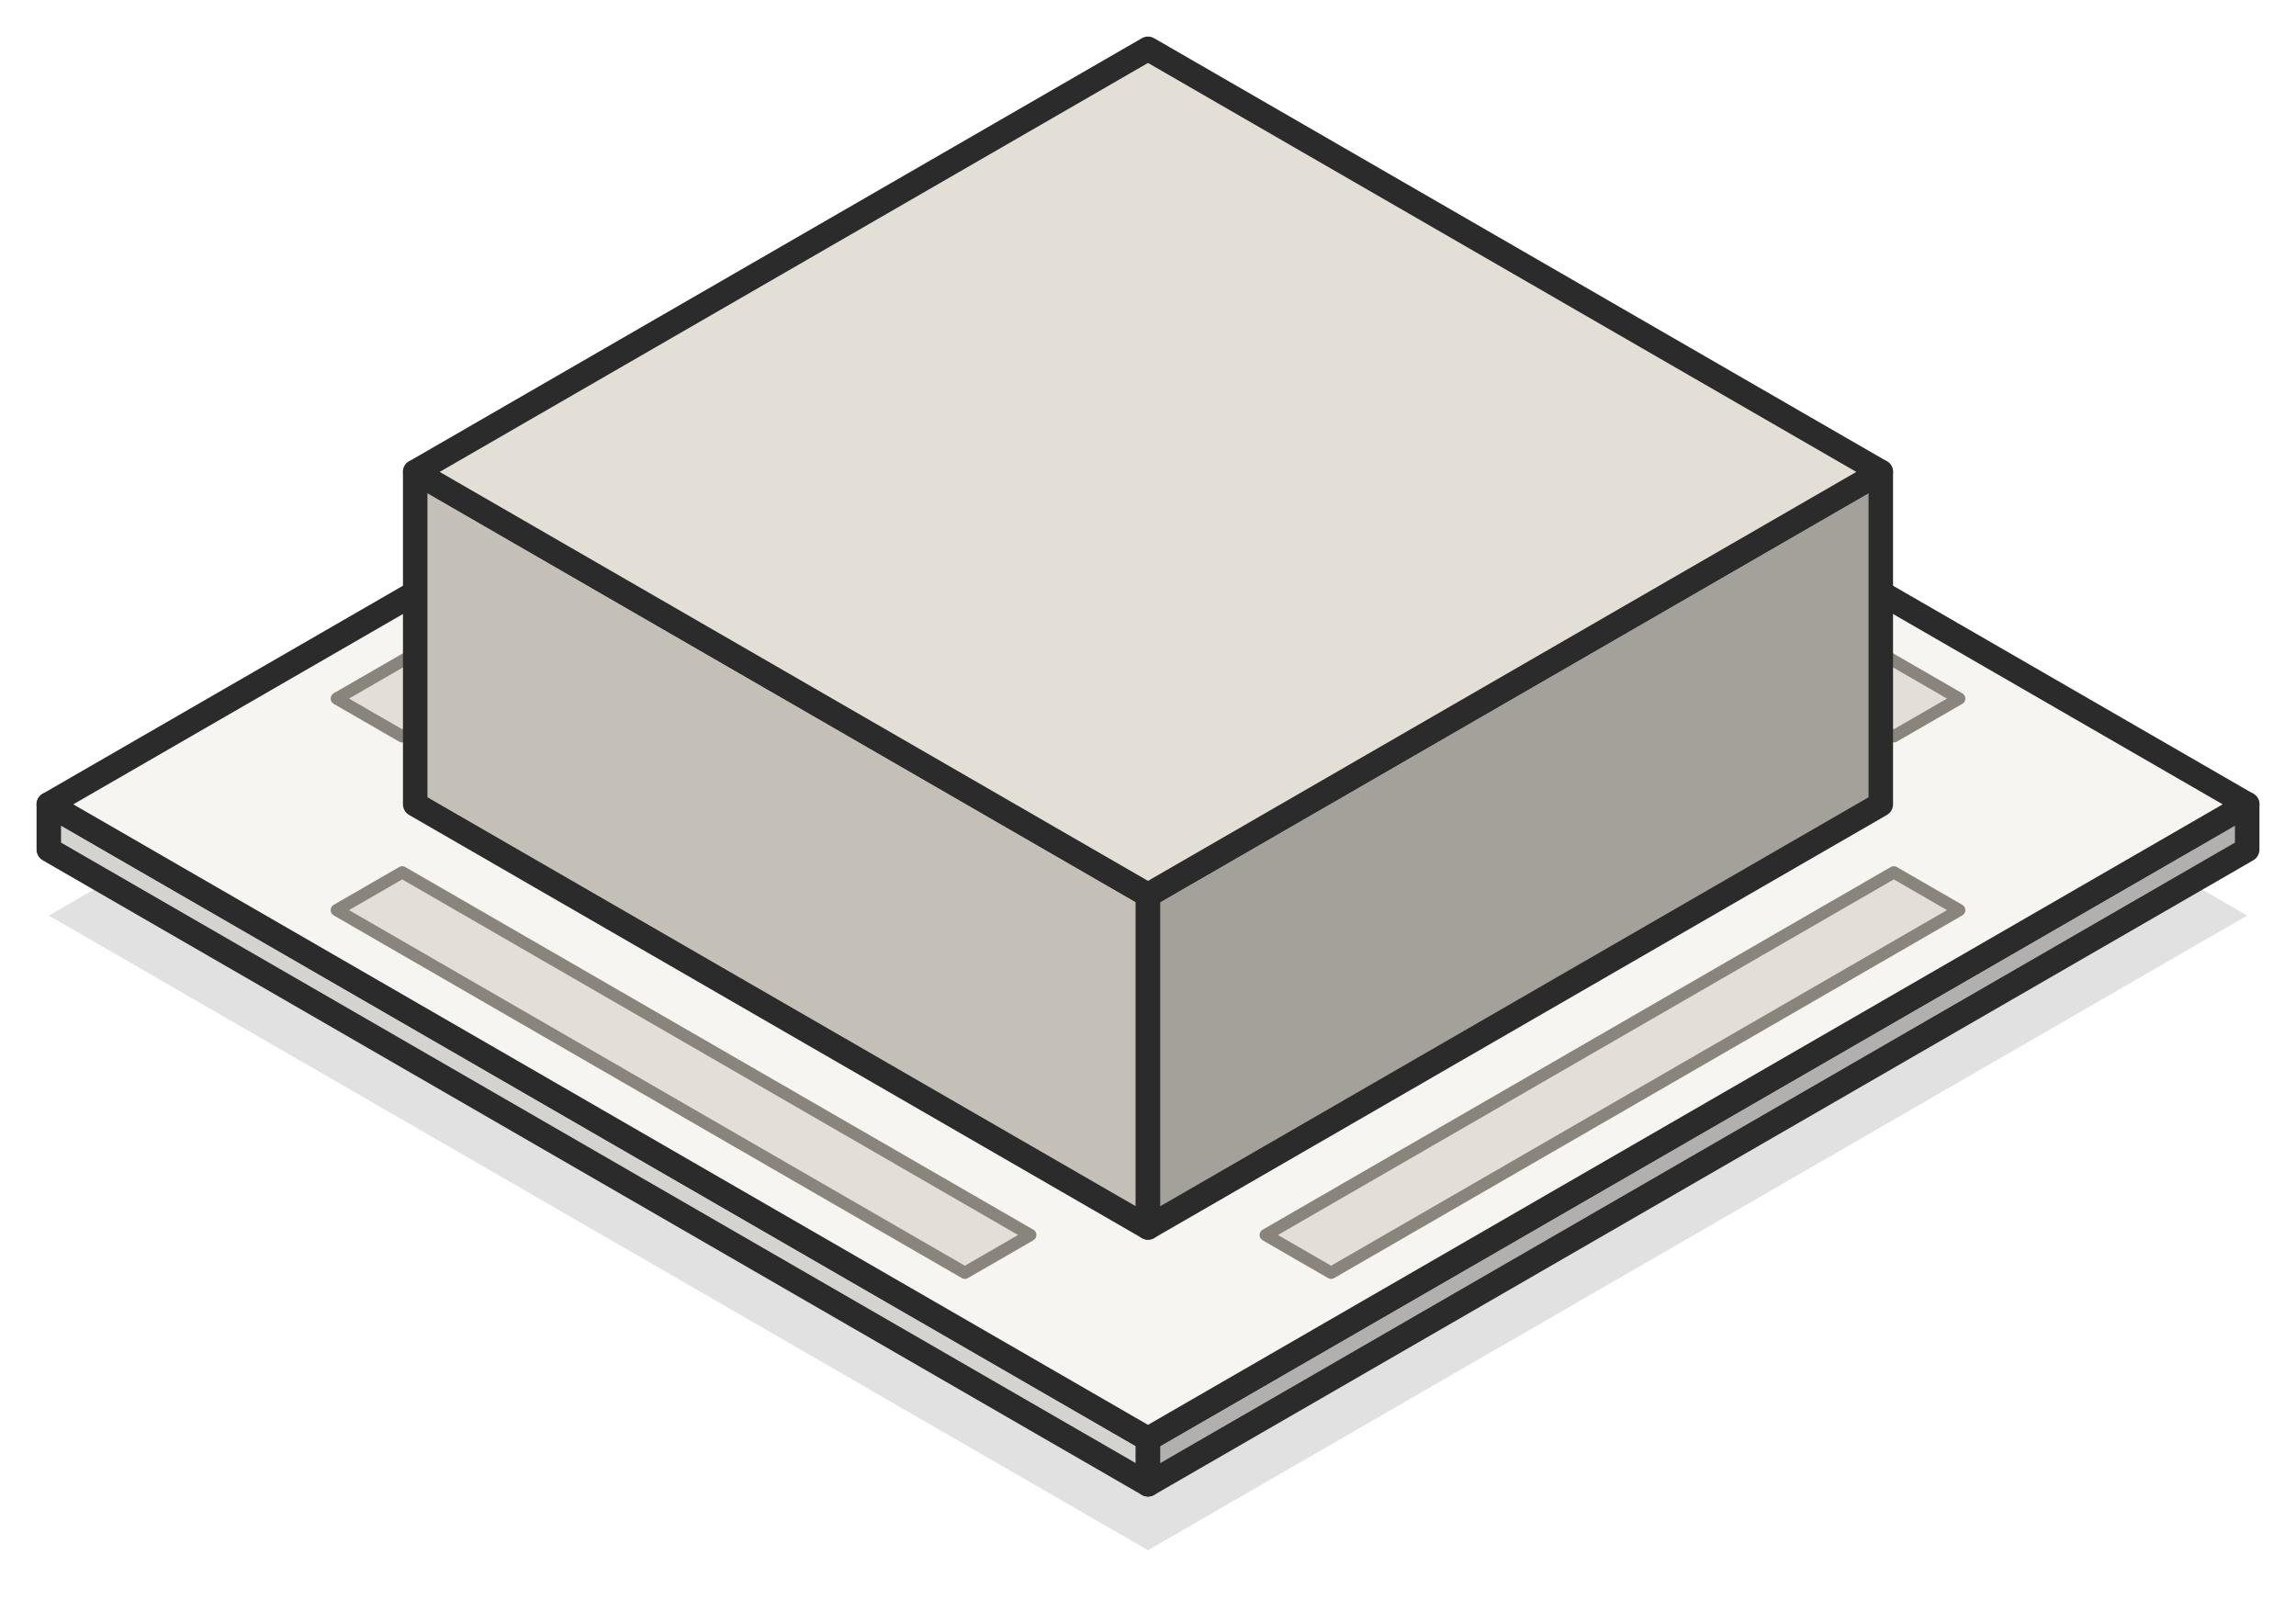
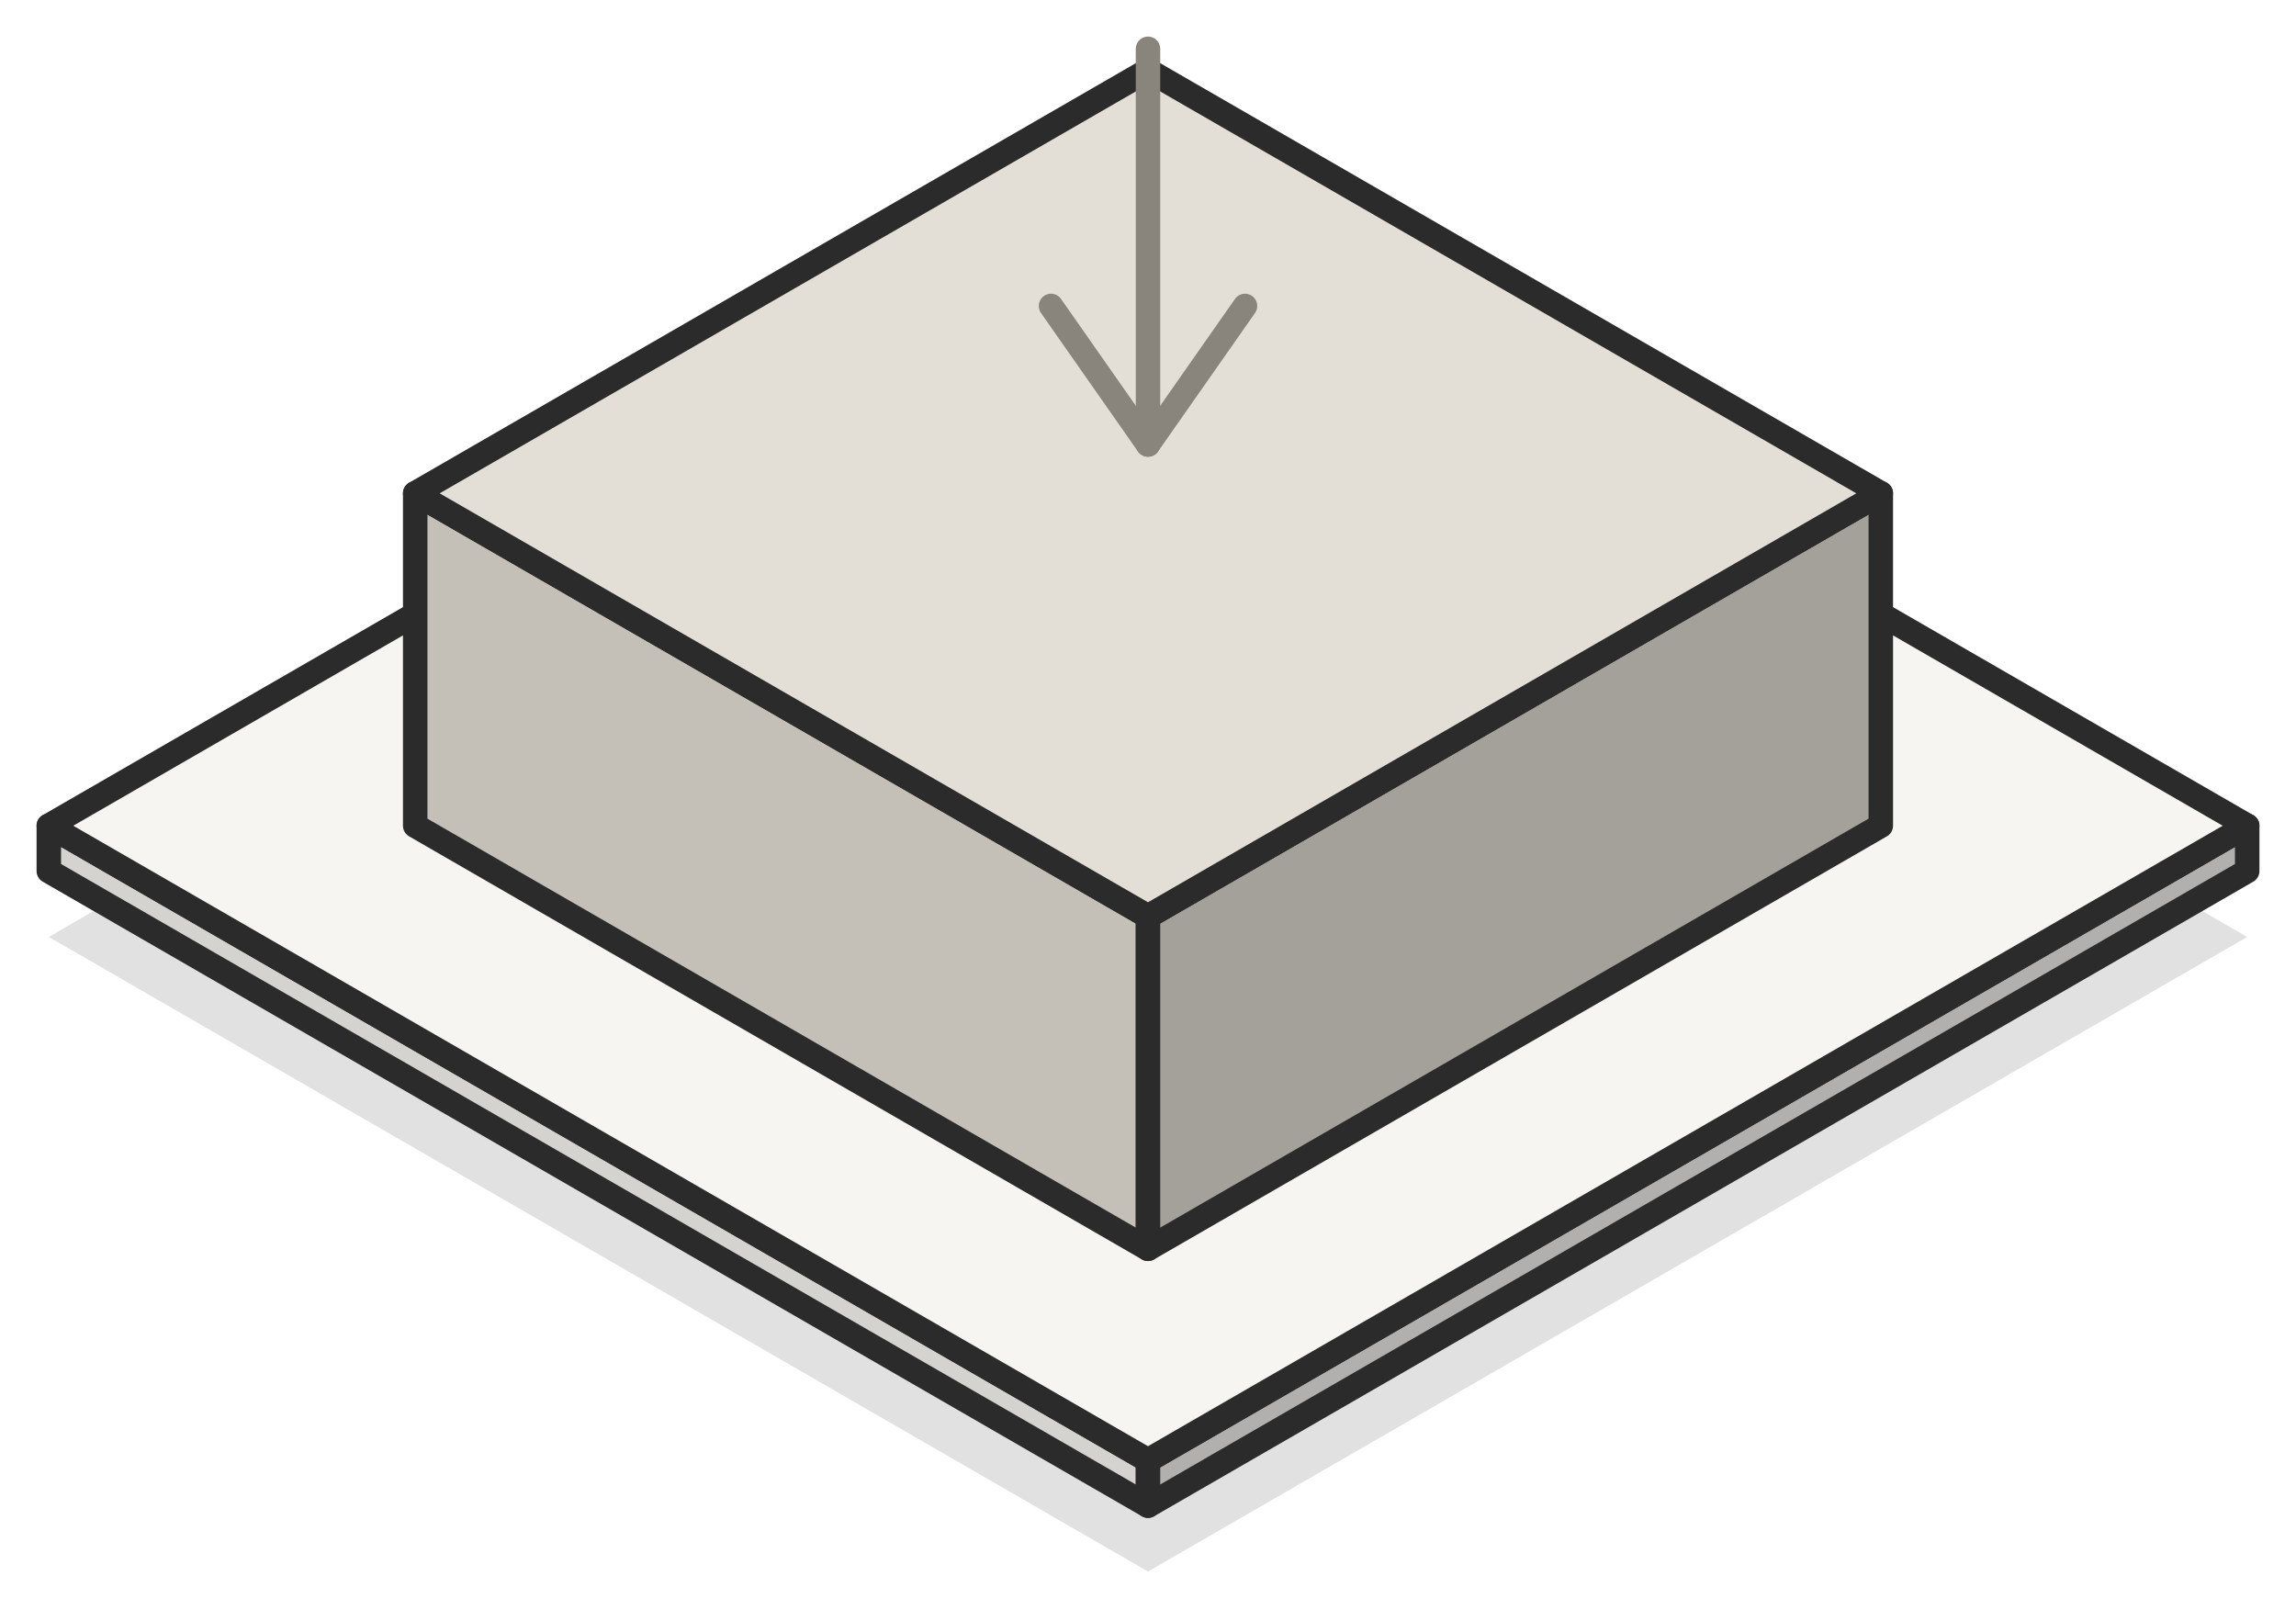
- <svg xmlns="http://www.w3.org/2000/svg" viewBox="-75.98 -14.23 151.96 105.83" stroke-linejoin="round" stroke-linecap="round">
+ <svg xmlns="http://www.w3.org/2000/svg" viewBox="-75.98 -15.65 151.96 107.25" stroke-linejoin="round" stroke-linecap="round">
  <polygon points="0,4.36 72.75,46.36 0,88.36 -72.75,46.36" fill="#000" fill-opacity="0.12" />
  <polygon points="-72.75,39 0,81 0,84 -72.75,42" fill="#d4d3cf" stroke="#2b2b2b" stroke-width="1.62" />
  <polygon points="72.75,39 0,81 0,84 72.75,42" fill="#b2b0ae" stroke="#2b2b2b" stroke-width="1.62" />
  <polygon points="0,-3 72.75,39 0,81 -72.75,39" fill="#f7f5f1" stroke="#2b2b2b" stroke-width="1.62" />
-   <polygon points="12.12,8 53.69,32 49.36,34.5 7.79,10.5 12.12,8" fill="#e4dfd6" stroke="#8a857c" stroke-width="0.81" />
-   <polygon points="-49.36,43.5 -7.79,67.5 -12.12,70 -53.69,46 -49.36,43.5" fill="#e4dfd6" stroke="#8a857c" stroke-width="0.81" />
-   <polygon points="-12.12,8 -7.79,10.5 -49.36,34.5 -53.69,32 -12.12,8" fill="#e4dfd6" stroke="#8a857c" stroke-width="0.81" />
-   <polygon points="49.36,43.5 53.69,46 12.12,70 7.79,67.5 49.36,43.5" fill="#e4dfd6" stroke="#8a857c" stroke-width="0.81" />
  <polygon points="-48.5,17 0,45 0,67 -48.5,39" fill="#c4c0b8" stroke="#2b2b2b" stroke-width="1.62" />
  <polygon points="48.5,17 0,45 0,67 48.5,39" fill="#a4a19a" stroke="#2b2b2b" stroke-width="1.62" />
  <polygon points="0,-11 48.5,17 0,45 -48.5,17" fill="#e4dfd6" stroke="#2b2b2b" stroke-width="1.62" />
+   <g data-facing="down" fill="none" stroke="#8a857c" stroke-width="1.62">
+     <polyline points="0,-12.42 0,13.77" />
+     <polyline points="-6.42,4.6 0,13.77 6.42,4.6" />
+   </g>
</svg>
